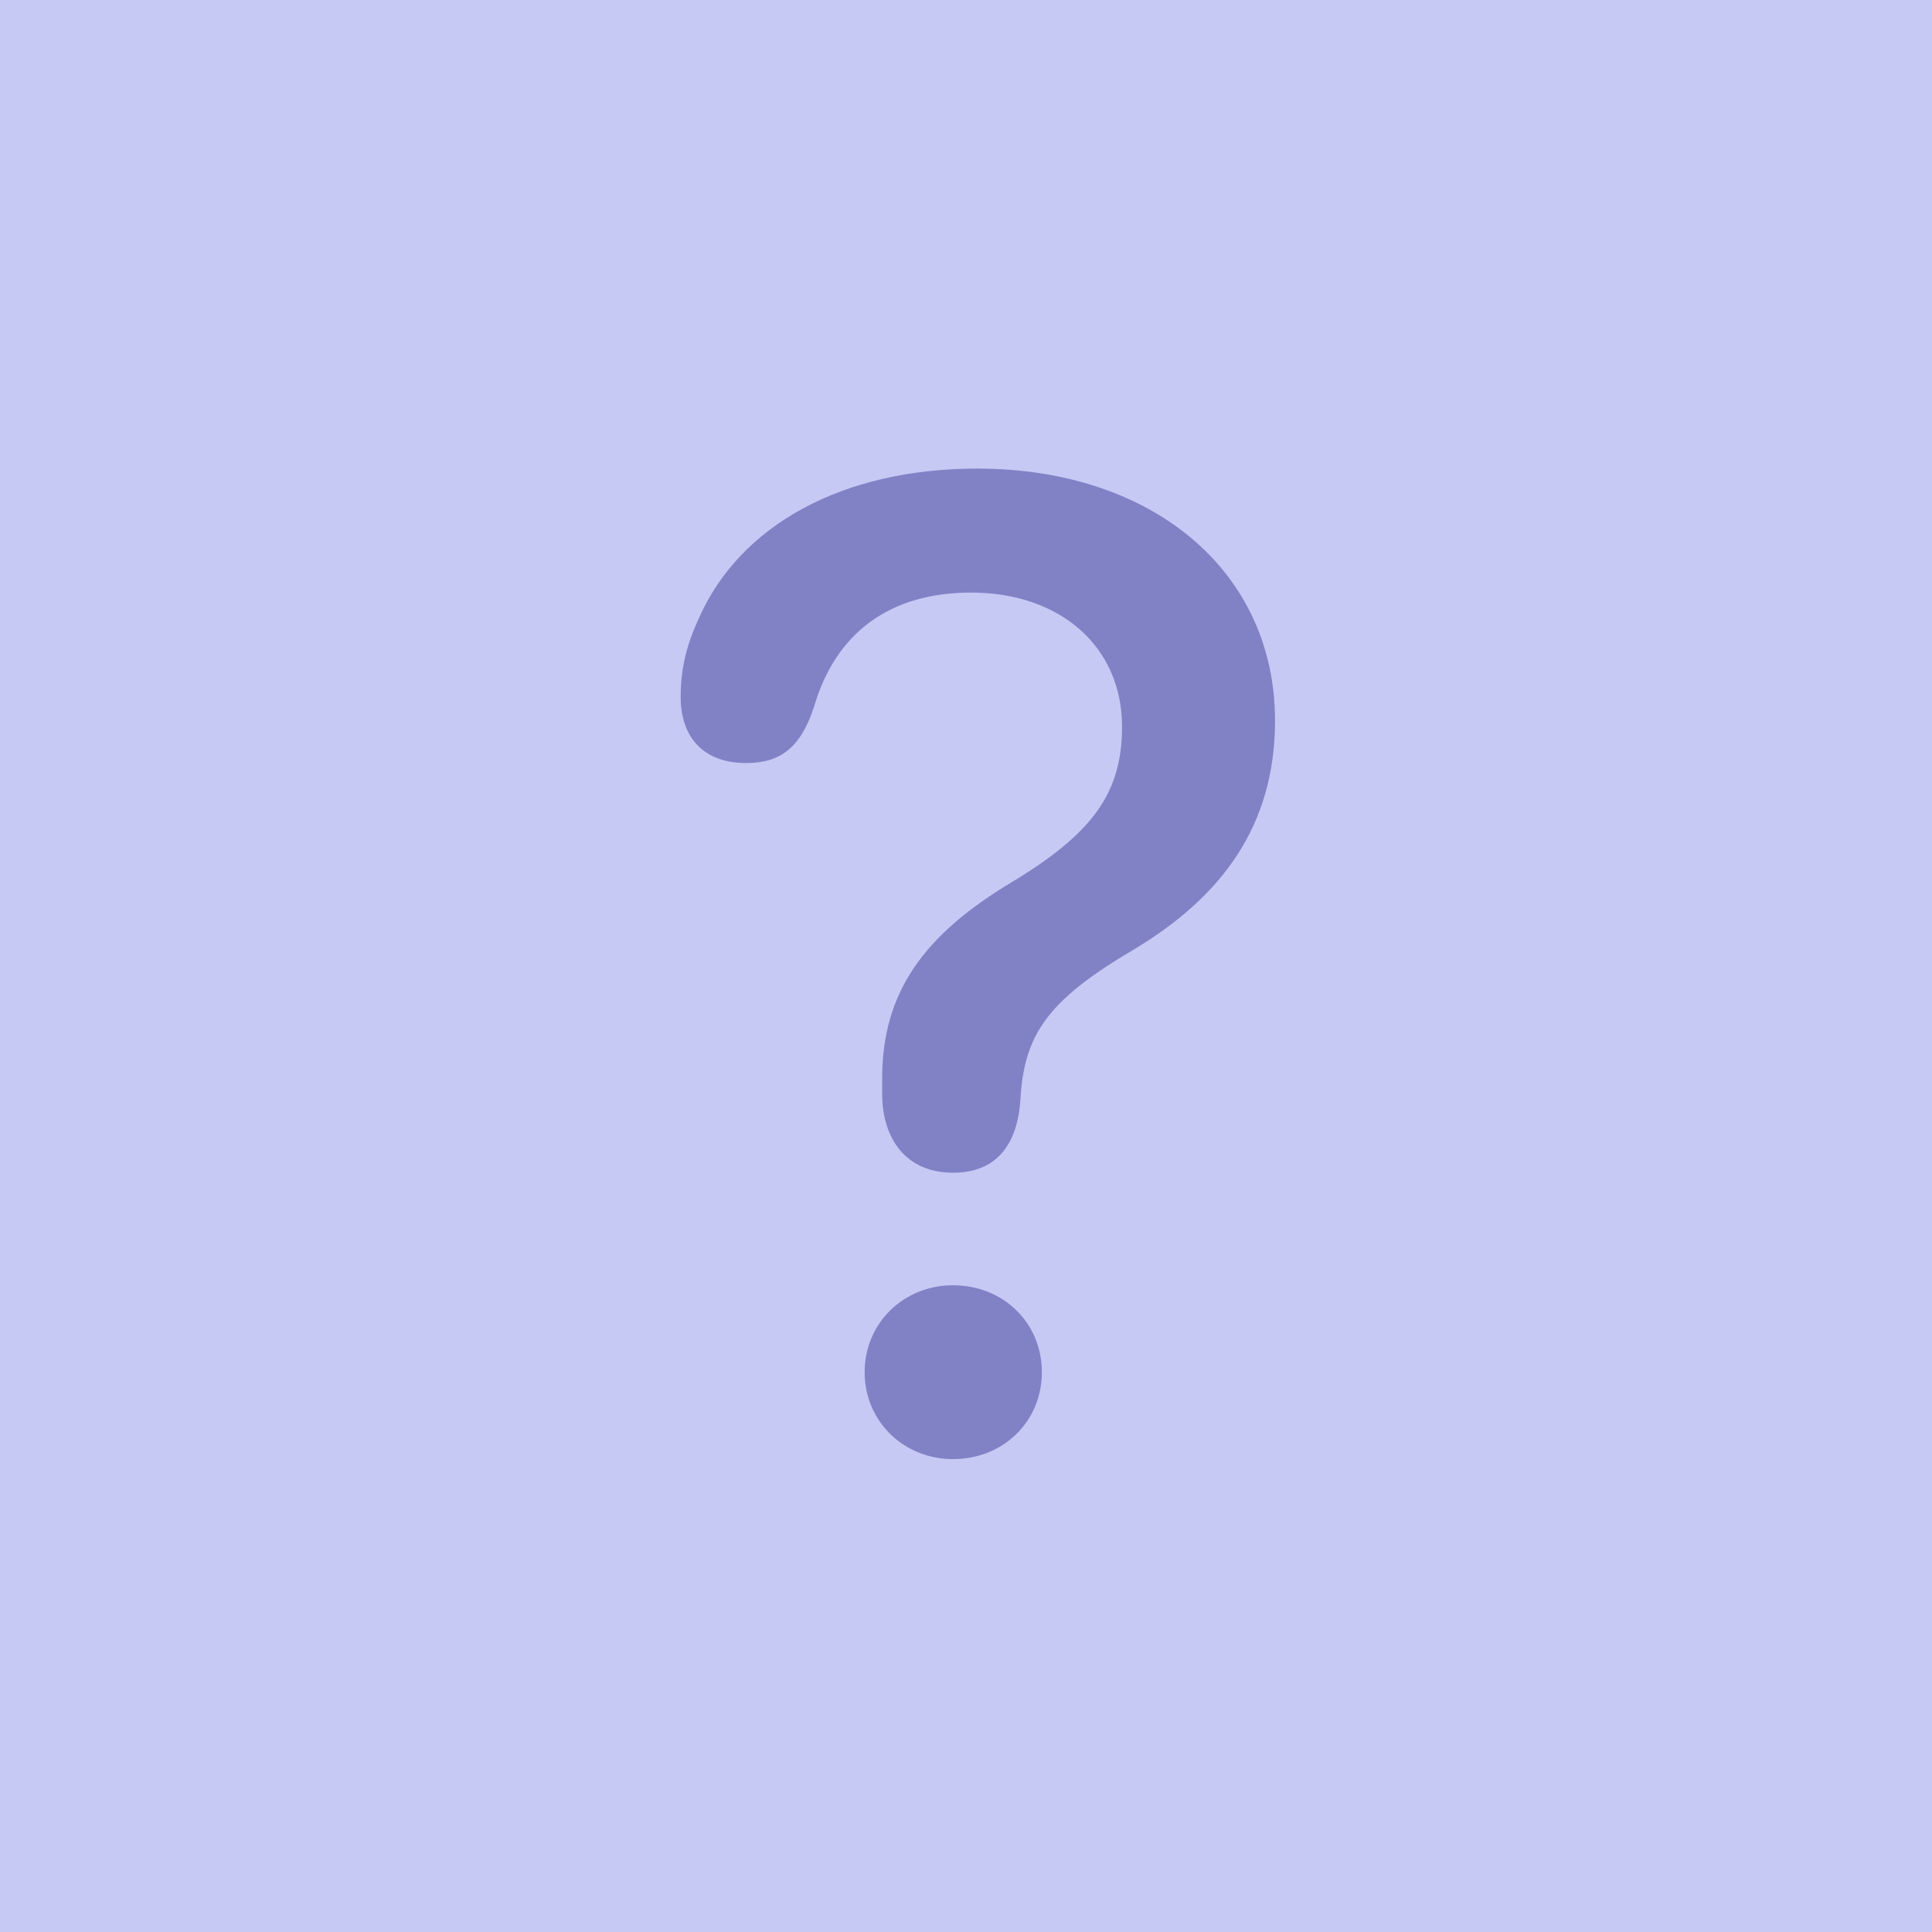
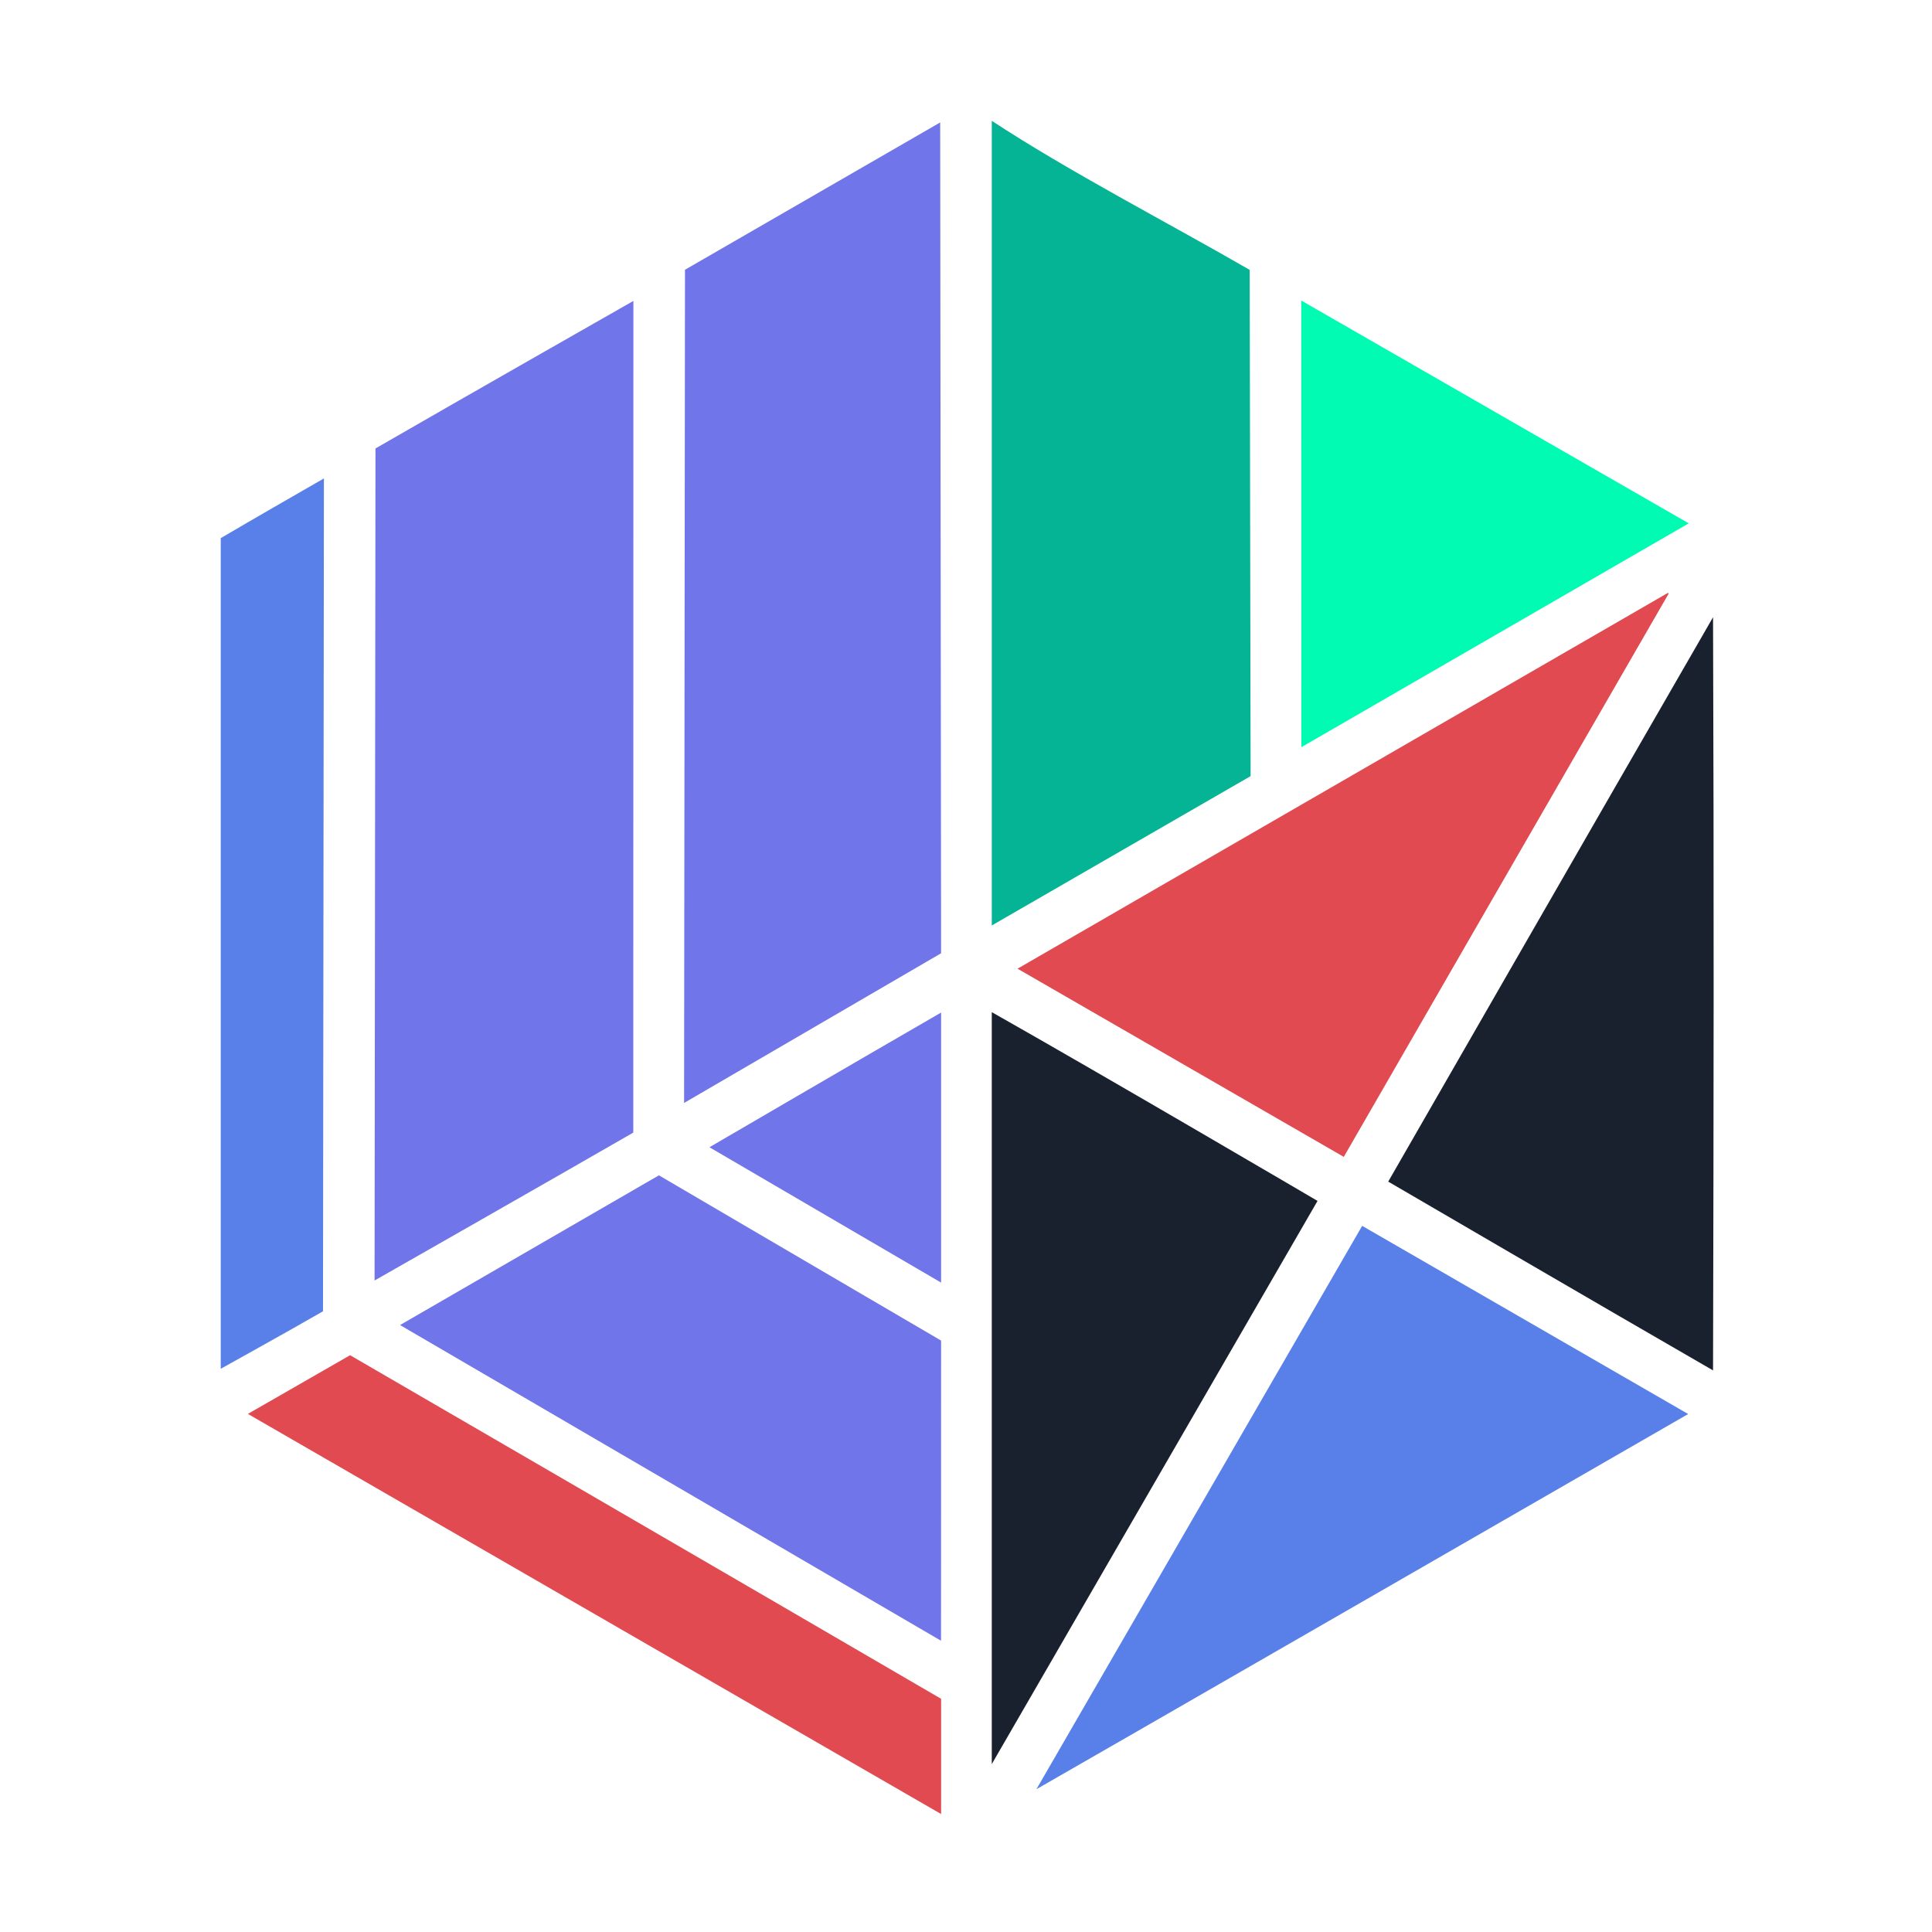
- <svg xmlns="http://www.w3.org/2000/svg" width="56" height="56" viewBox="0 0 56 56" fill="none">
-   <rect width="56" height="56" fill="#C6C9F4" />
-   <path d="M27.621 33.992C28.891 33.992 29.477 33.172 29.574 31.922C29.672 30.008 30.336 29.012 32.855 27.527C35.434 25.984 36.957 23.914 36.957 20.887C36.957 16.57 33.422 13.582 28.324 13.582C24.418 13.582 21.449 15.223 20.258 17.918C19.906 18.68 19.73 19.363 19.73 20.203C19.73 21.395 20.414 22.117 21.625 22.117C22.602 22.117 23.207 21.688 23.598 20.477C24.223 18.348 25.785 17.176 28.148 17.176C30.746 17.176 32.523 18.758 32.523 21.062C32.523 22.977 31.684 24.148 29.32 25.574C26.781 27.098 25.57 28.758 25.57 31.258V31.707C25.57 32.996 26.254 33.992 27.621 33.992ZM27.621 42.293C29.086 42.293 30.199 41.199 30.199 39.773C30.199 38.348 29.086 37.254 27.621 37.254C26.195 37.254 25.062 38.348 25.062 39.773C25.062 41.199 26.195 42.293 27.621 42.293Z" fill="#8082C5" />
+ <svg xmlns="http://www.w3.org/2000/svg" width="330" height="330" viewBox="0 0 330 330" fill="none">
+   <path d="M229.529 197.602C211.042 186.945 173.803 165.459 173.803 165.459C173.803 165.459 247.926 122.623 284.871 101.281L284.944 101.327L285.028 101.379C266.768 133.001 229.529 197.602 229.529 197.602Z" fill="#E04A50" />
+   <path d="M37.703 91.919C43.631 88.438 49.875 84.856 55.328 81.719C55.276 129.137 55.223 176.558 55.172 223.979C49.504 227.252 37.703 233.799 37.703 233.799V91.919Z" fill="#5980E9" />
+   <path d="M64.135 76.6C78.666 68.207 108.189 51.401 108.189 51.401C108.183 98.751 108.177 146.105 108.171 193.456C93.803 201.739 63.979 218.72 63.979 218.72C64.034 169.29 64.08 127.285 64.135 76.6Z" fill="#7075E9" />
+   <path d="M117 46.077C131.53 37.689 146.061 29.302 160.591 20.914C160.643 68.219 160.695 115.523 160.747 162.825L116.847 188.393C116.896 140.953 116.948 93.516 117 46.077Z" fill="#7075E9" />
+   <path d="M169.402 20.637C182.685 29.358 199.434 37.998 213.456 46.098C213.508 74.919 213.563 103.744 213.612 132.568C199.358 140.806 169.402 158.078 169.402 158.078L169.402 20.637Z" fill="#04B494" />
+   <path d="M222.267 51.333L288.45 89.392L222.282 127.625C222.282 102.194 222.267 76.764 222.267 51.333Z" fill="#01FBB3" />
+   <path d="M160.748 309.851L42.34 241.506L59.796 231.481C59.796 231.481 127.209 270.606 160.748 290.169V309.851Z" fill="#E04A50" />
+   <path d="M160.735 280.251L68.331 226.328C68.331 226.328 97.992 209.161 112.55 200.755C112.55 200.755 145.061 219.818 160.747 228.981L160.735 280.251Z" fill="#7075E9" />
+   <path d="M160.747 219.079L121.177 195.958C121.177 195.958 147.711 180.474 160.747 172.952V219.079Z" fill="#7075E9" />
+   <path d="M169.402 172.881C188.909 183.912 225.045 205.125 225.045 205.125L169.402 301.32V172.881Z" fill="#19202E" />
+   <path d="M177.029 305.61L232.669 209.385C251.149 220.048 288.352 241.527 288.352 241.527C288.352 241.527 177.256 305.531 177.029 305.61Z" fill="#5980E9" />
+   <path d="M292.6 234.072C274.11 223.418 237.119 201.828 237.119 201.828C237.119 201.828 274.101 137.469 292.6 105.428C292.765 151.018 292.707 189.853 292.6 234.072Z" fill="#19202E" />
</svg>
